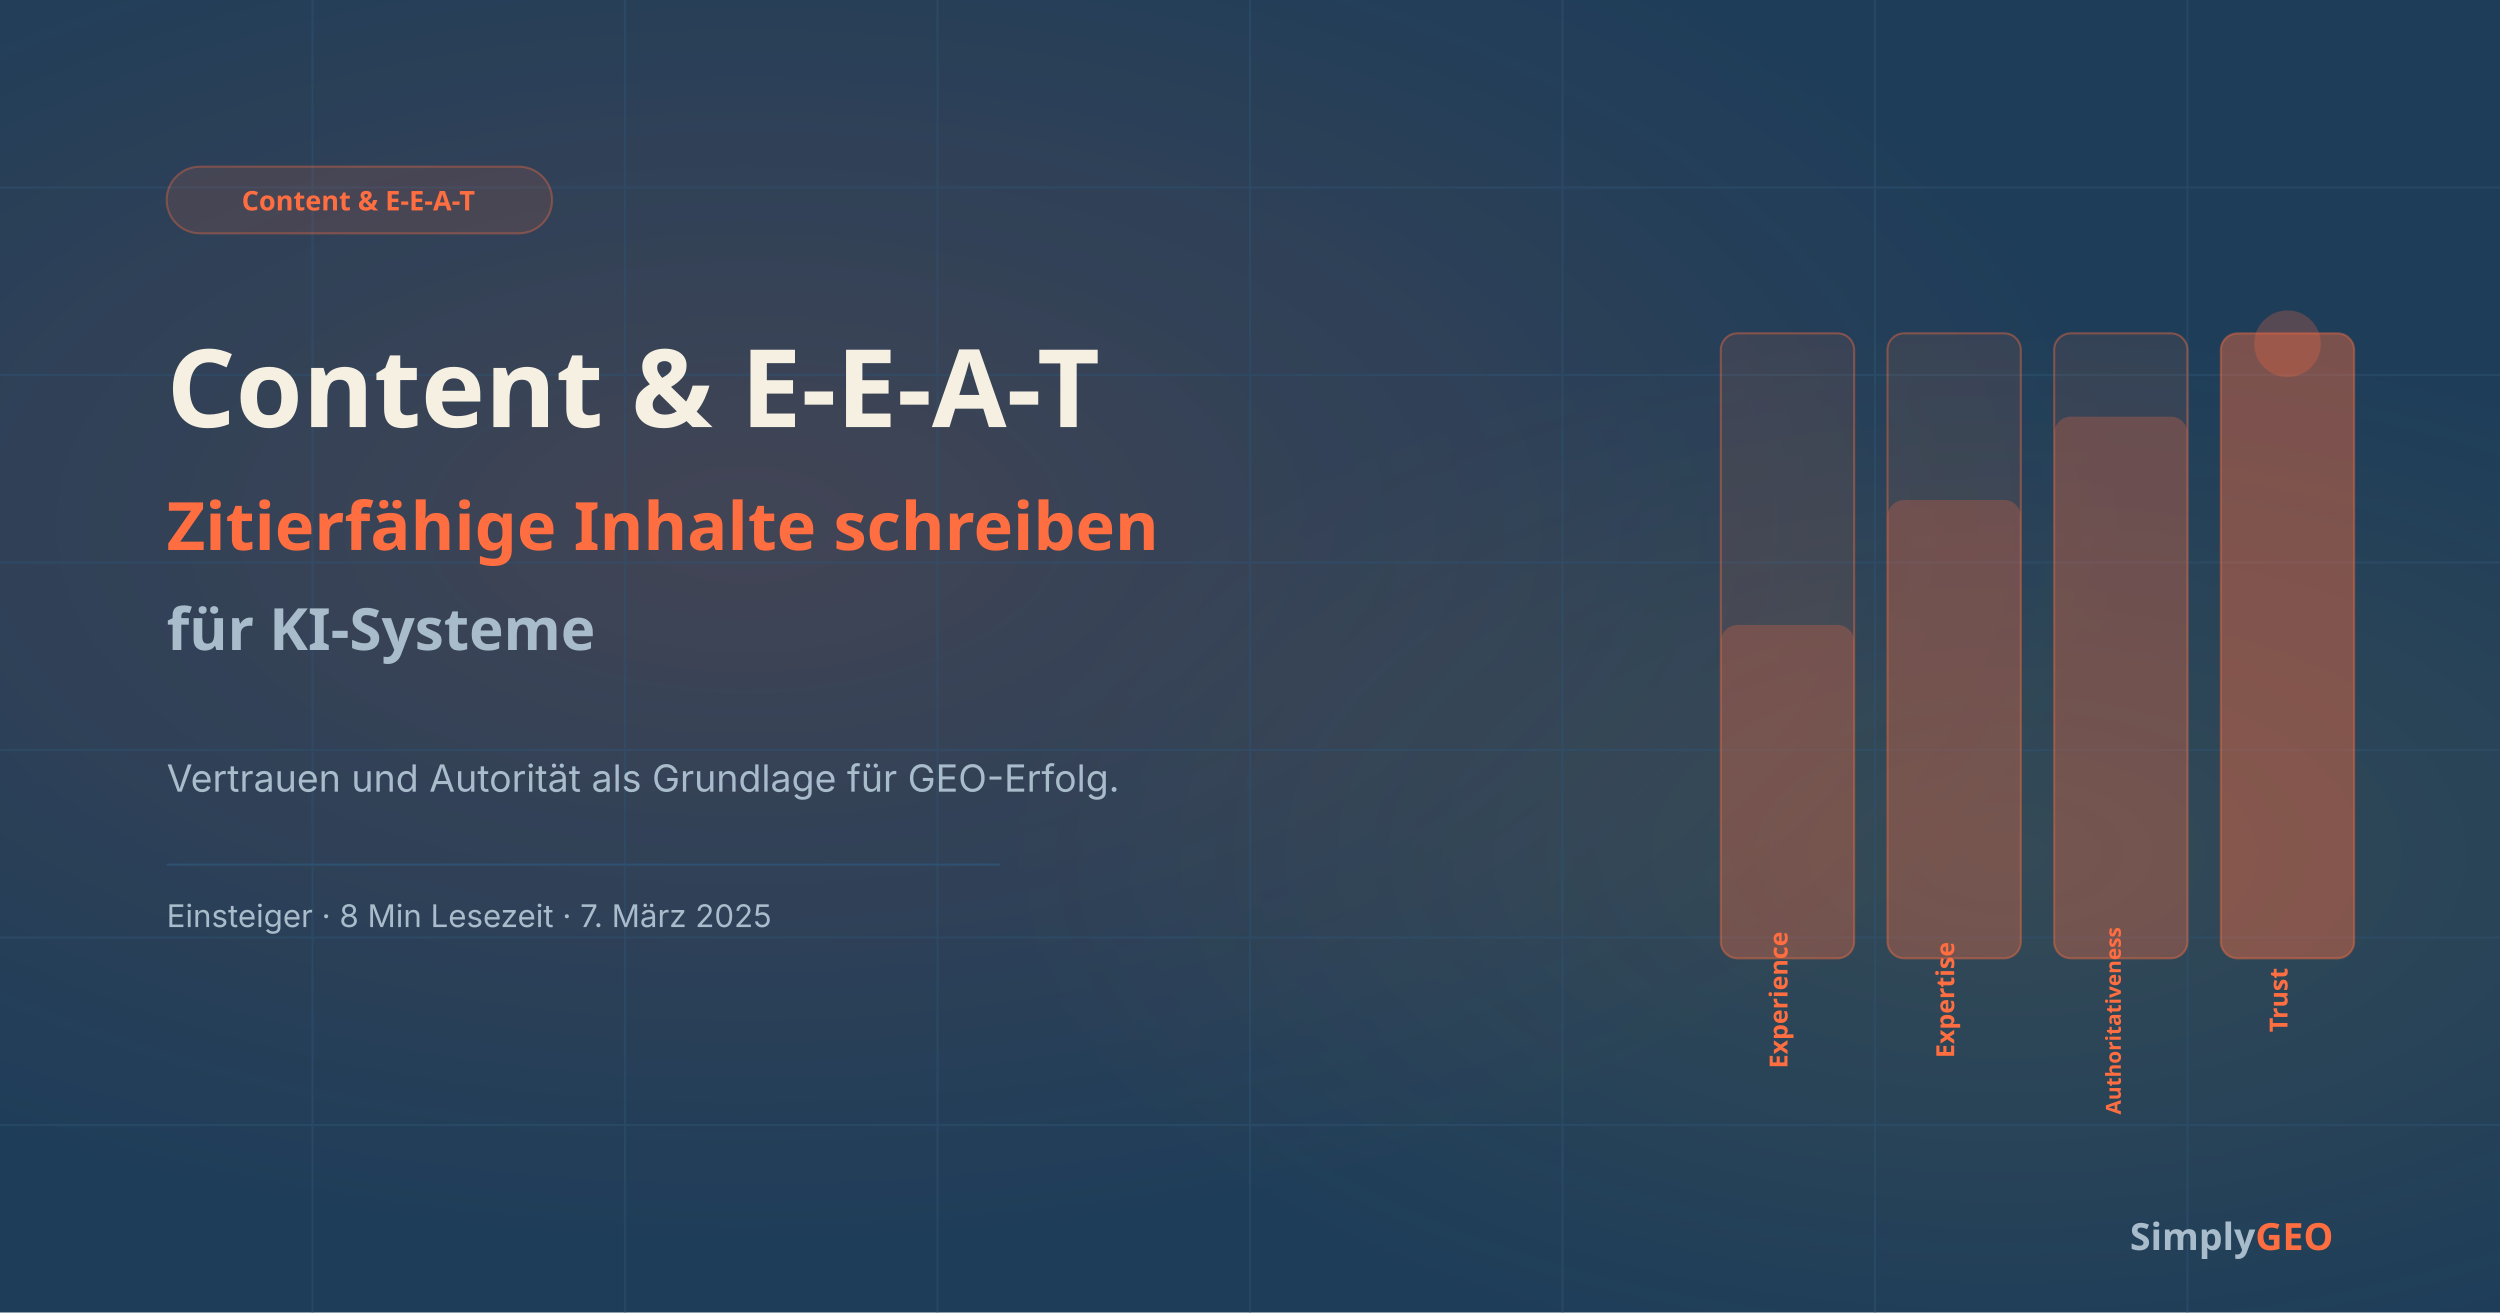
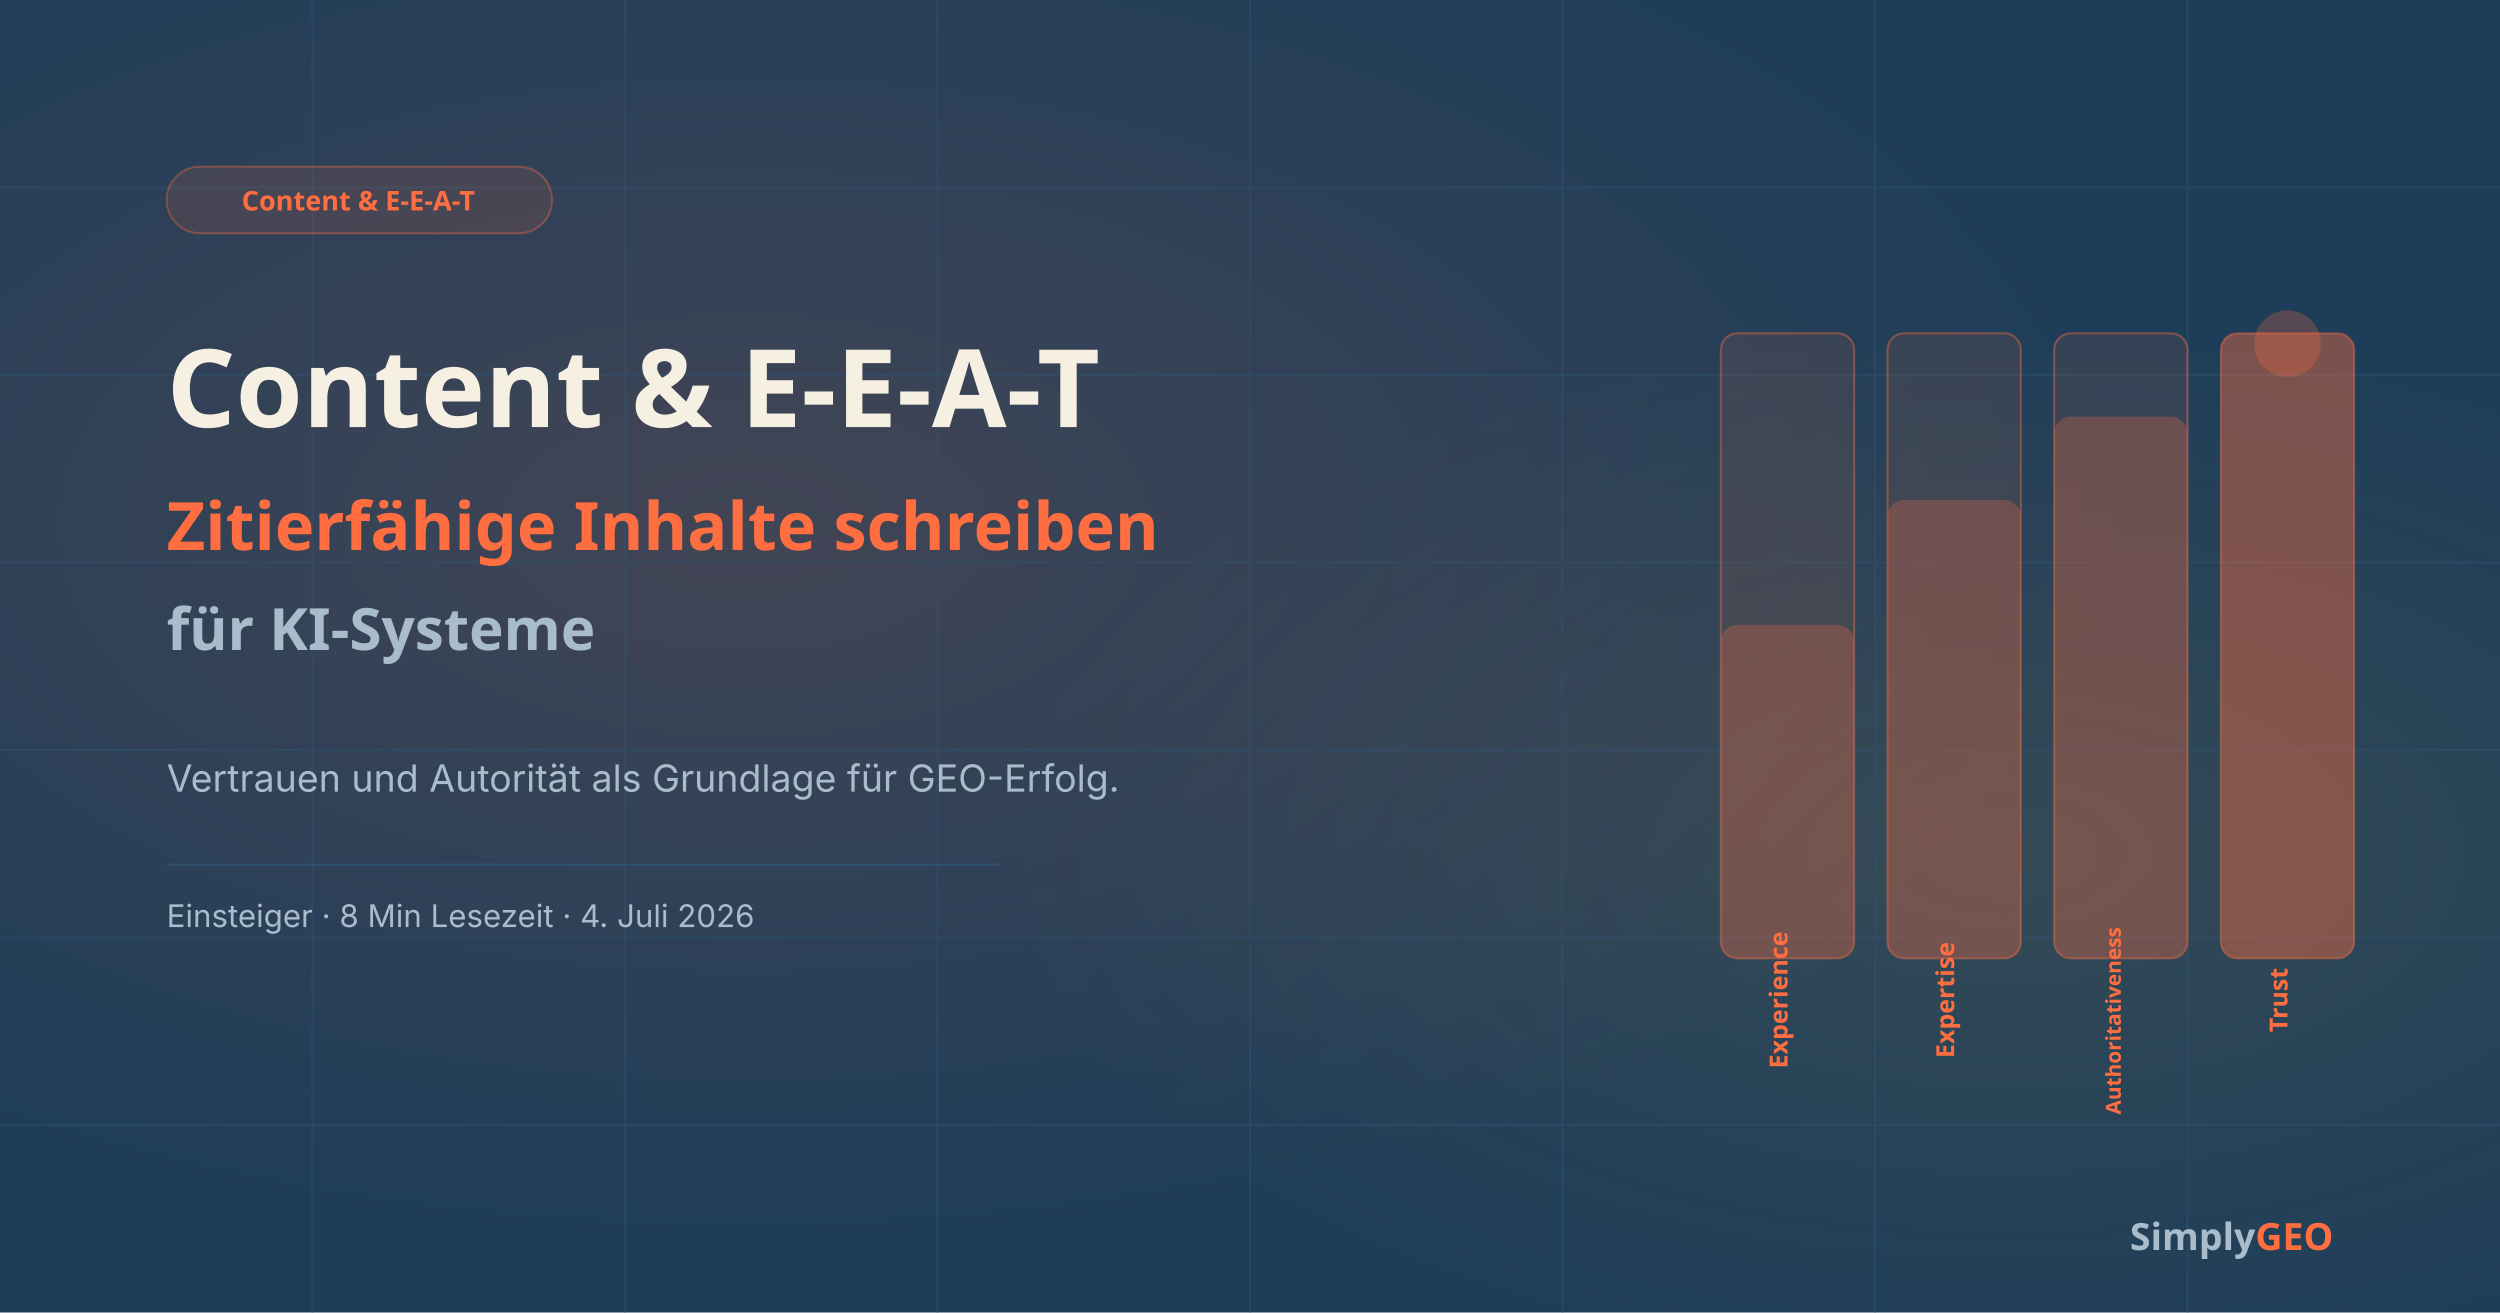
<svg xmlns="http://www.w3.org/2000/svg" viewBox="0 0 1200 630" width="1200" height="630">
  <defs>
    <radialGradient id="glow1" cx="30%" cy="40%" r="55%">
      <stop offset="0%" stop-color="#ff6e40" stop-opacity="0.16" />
      <stop offset="100%" stop-color="#ff6e40" stop-opacity="0" />
    </radialGradient>
    <radialGradient id="glow2" cx="80%" cy="65%" r="40%">
      <stop offset="0%" stop-color="#ffc13b" stop-opacity="0.1" />
      <stop offset="100%" stop-color="#ffc13b" stop-opacity="0" />
    </radialGradient>
  </defs>
  <rect width="1200" height="630" fill="#1e3d59" />
  <rect width="1200" height="630" fill="url(#glow1)" />
  <rect width="1200" height="630" fill="url(#glow2)" />
  <g stroke="#2e5170" stroke-width="1" opacity="0.5">
    <line x1="0" y1="90" x2="1200" y2="90" />
    <line x1="0" y1="180" x2="1200" y2="180" />
    <line x1="0" y1="270" x2="1200" y2="270" />
    <line x1="0" y1="360" x2="1200" y2="360" />
    <line x1="0" y1="450" x2="1200" y2="450" />
    <line x1="0" y1="540" x2="1200" y2="540" />
    <line x1="150" y1="0" x2="150" y2="630" />
    <line x1="300" y1="0" x2="300" y2="630" />
    <line x1="450" y1="0" x2="450" y2="630" />
    <line x1="600" y1="0" x2="600" y2="630" />
    <line x1="750" y1="0" x2="750" y2="630" />
    <line x1="900" y1="0" x2="900" y2="630" />
    <line x1="1050" y1="0" x2="1050" y2="630" />
  </g>
  <g>
    <rect x="826" y="160" width="64" height="300" rx="8" fill="#ff6e40" fill-opacity="0.1" stroke="#ff6e40" stroke-width="1" stroke-opacity="0.4" />
    <text x="858" y="480" text-anchor="middle" font-family="Space Grotesk, sans-serif" font-size="12" font-weight="700" fill="#ff6e40" transform="rotate(-90 858 480)">Experience</text>
    <rect x="826" y="300" width="64" height="160" rx="8" fill="#ff6e40" fill-opacity="0.25" />
    <rect x="906" y="160" width="64" height="300" rx="8" fill="#ff6e40" fill-opacity="0.1" stroke="#ff6e40" stroke-width="1" stroke-opacity="0.4" />
    <text x="938" y="480" text-anchor="middle" font-family="Space Grotesk, sans-serif" font-size="12" font-weight="700" fill="#ff6e40" transform="rotate(-90 938 480)">Expertise</text>
    <rect x="906" y="240" width="64" height="220" rx="8" fill="#ff6e40" fill-opacity="0.25" />
    <rect x="986" y="160" width="64" height="300" rx="8" fill="#ff6e40" fill-opacity="0.1" stroke="#ff6e40" stroke-width="1" stroke-opacity="0.4" />
    <text x="1018" y="490" text-anchor="middle" font-family="Space Grotesk, sans-serif" font-size="10" font-weight="700" fill="#ff6e40" transform="rotate(-90 1018 490)">Authoritativeness</text>
    <rect x="986" y="200" width="64" height="260" rx="8" fill="#ff6e40" fill-opacity="0.25" />
    <rect x="1066" y="160" width="64" height="300" rx="8" fill="#ff6e40" fill-opacity="0.1" stroke="#ff6e40" stroke-width="1" stroke-opacity="0.4" />
    <text x="1098" y="480" text-anchor="middle" font-family="Space Grotesk, sans-serif" font-size="12" font-weight="700" fill="#ff6e40" transform="rotate(-90 1098 480)">Trust</text>
    <rect x="1066" y="160" width="64" height="300" rx="8" fill="#ff6e40" fill-opacity="0.35" />
  </g>
  <circle cx="1098" cy="165" r="16" fill="#ff6e40" fill-opacity="0.25" />
  <rect x="80" y="80" width="185" height="32" rx="16" fill="#ff6e40" fill-opacity="0.12" stroke="#ff6e40" stroke-opacity="0.35" stroke-width="1" />
  <text x="172" y="101" text-anchor="middle" font-family="Space Grotesk, sans-serif" font-size="13" font-weight="600" fill="#ff6e40">Content &amp; E-E-A-T</text>
  <text x="80" y="205" font-family="Space Grotesk, sans-serif" font-size="52" font-weight="700" fill="#f5f0e1">Content &amp; E-E-A-T</text>
  <text x="80" y="264" font-family="Space Grotesk, sans-serif" font-size="32" font-weight="600" fill="#ff6e40">Zitierfähige Inhalte schreiben</text>
  <text x="80" y="312" font-family="Space Grotesk, sans-serif" font-size="28" font-weight="600" fill="#a9bccb">für KI-Systeme</text>
  <text x="80" y="380" font-family="Inter, sans-serif" font-size="18" fill="#a9bccb">Vertrauen und Autorität als Grundlage für GEO-Erfolg.</text>
  <line x1="80" y1="415" x2="480" y2="415" stroke="#2e5170" stroke-width="1" />
-   <text x="80" y="445" font-family="Inter, sans-serif" font-size="15" fill="#a9bccb">Einsteiger · 8 Min Lesezeit · 7. März 2025</text>
+   <text x="80" y="445" font-family="Inter, sans-serif" font-size="15" fill="#a9bccb">Einsteiger · 8 Min Lesezeit · 4. Juli 2026</text>
  <text x="1120" y="600" text-anchor="end" font-family="Space Grotesk, sans-serif" font-size="18" font-weight="700" fill="#a9bccb">Simply<tspan fill="#ff6e40">GEO</tspan>
  </text>
</svg>
